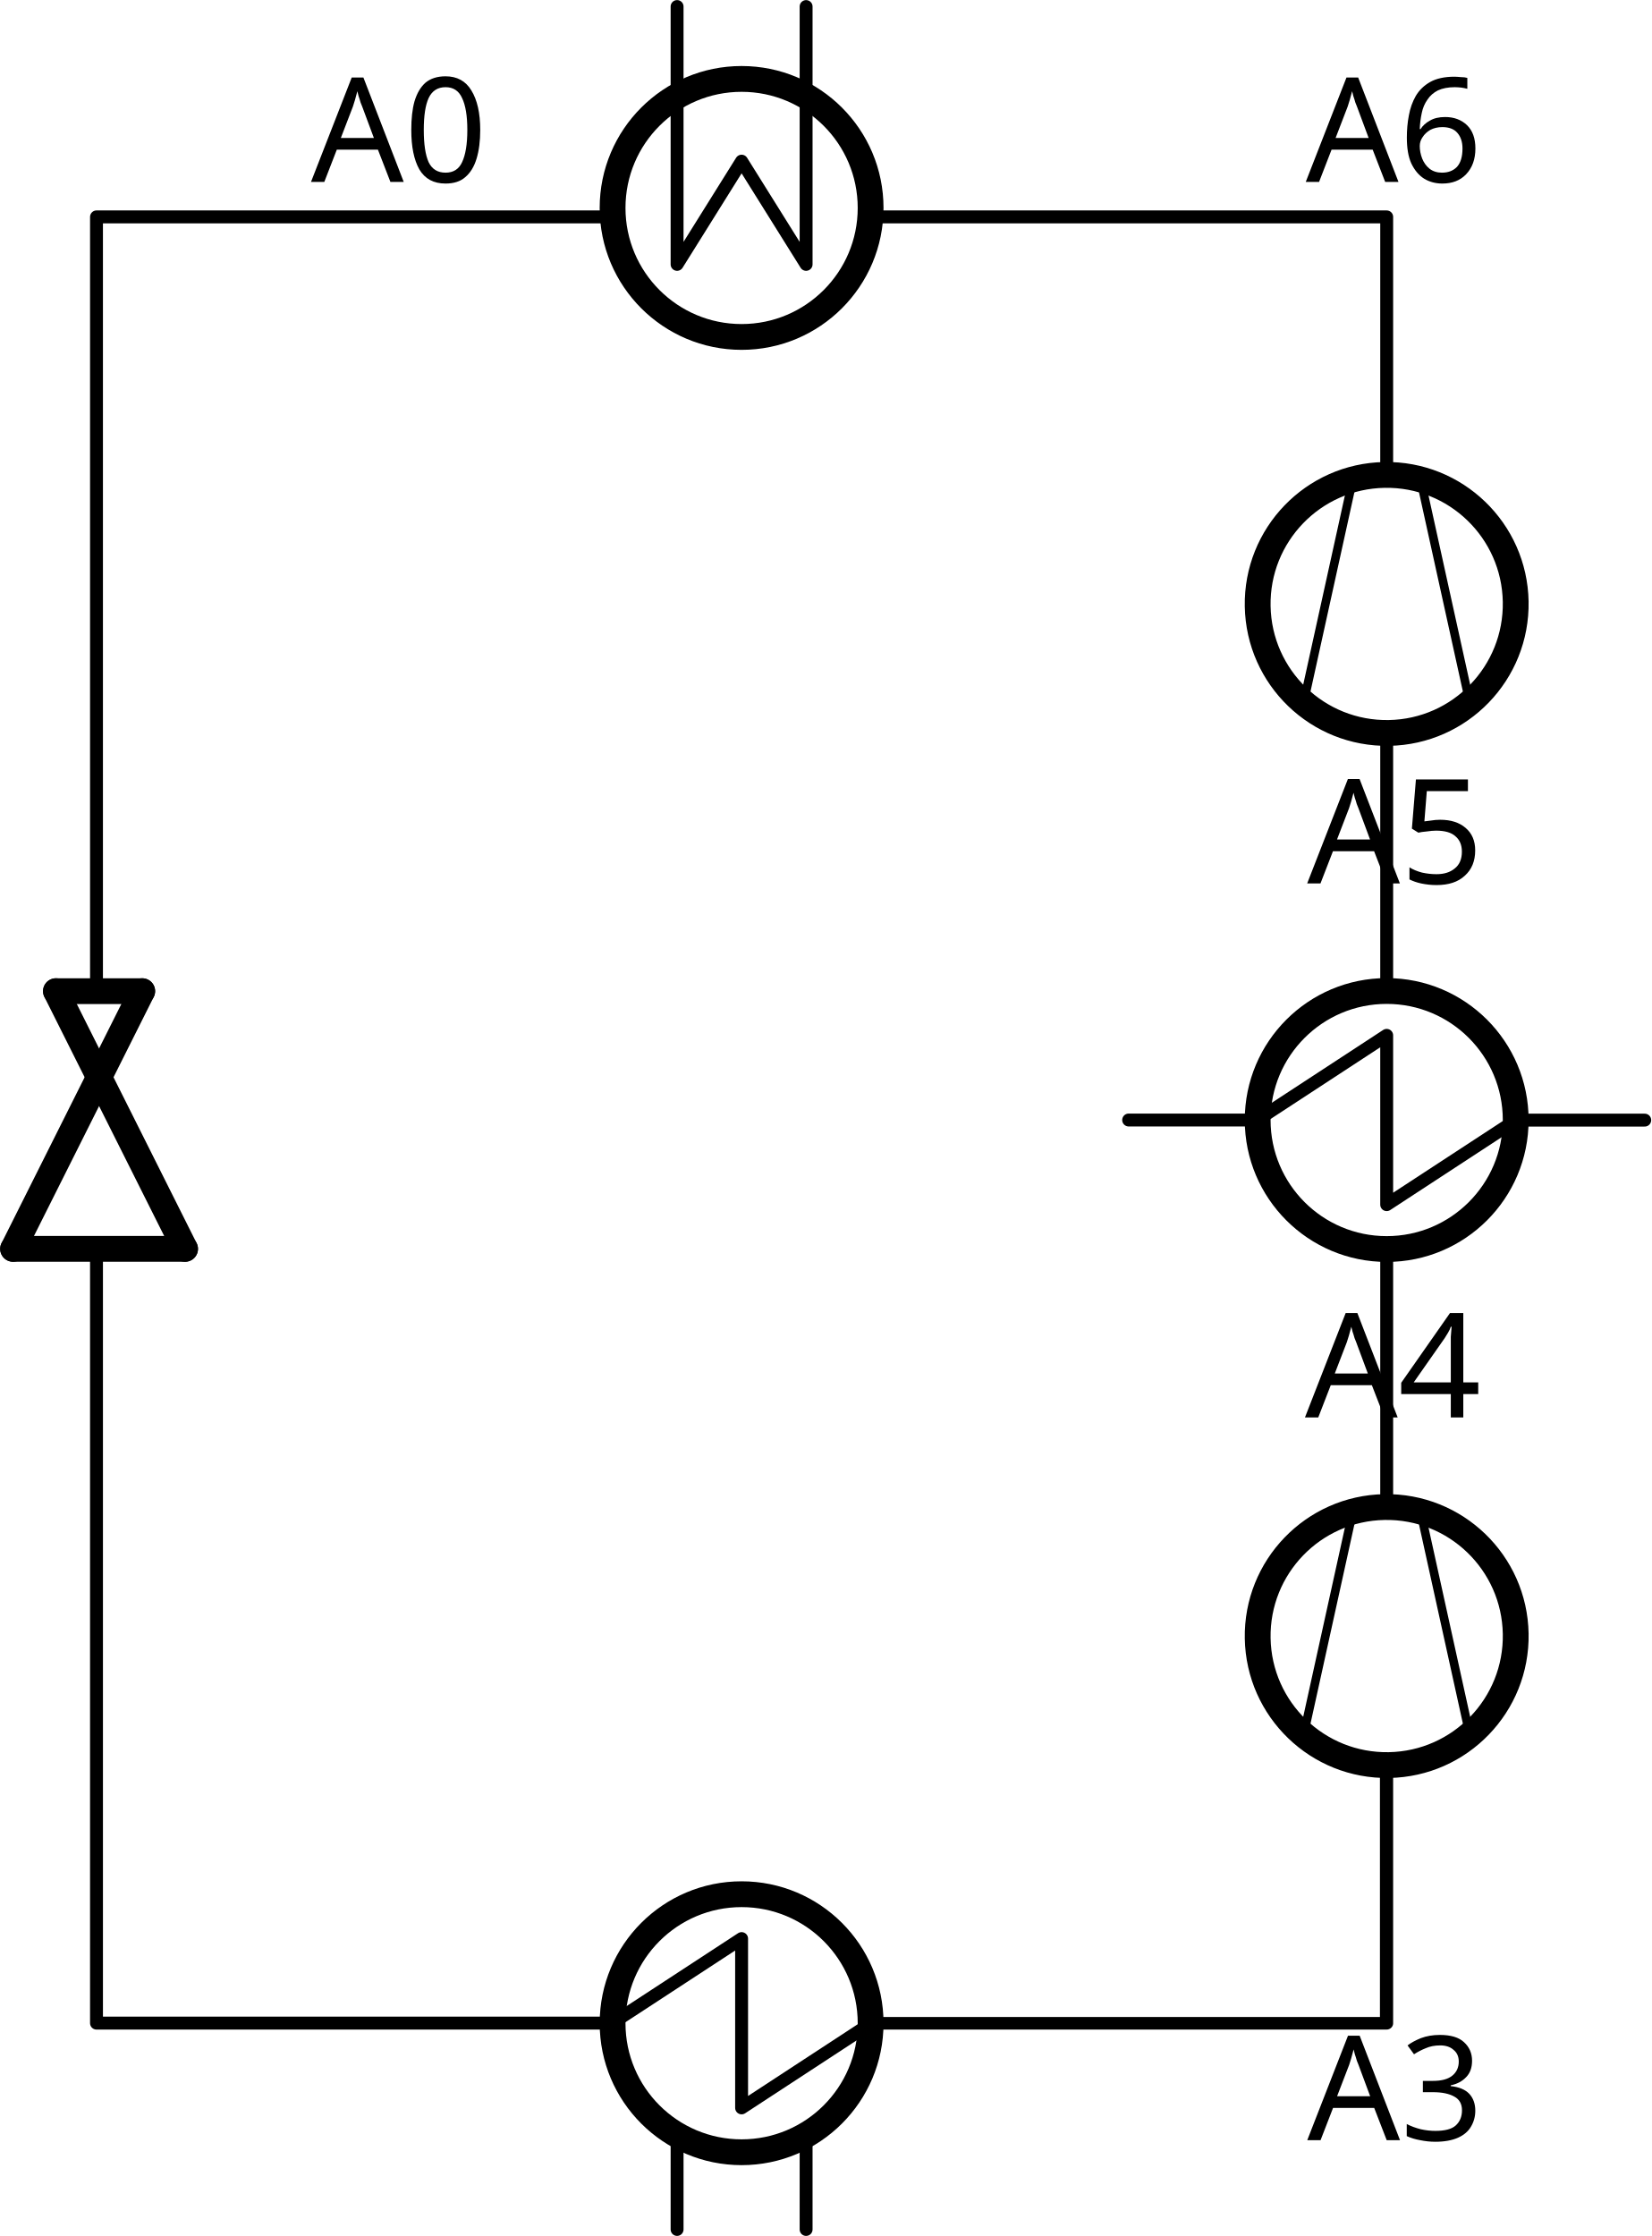
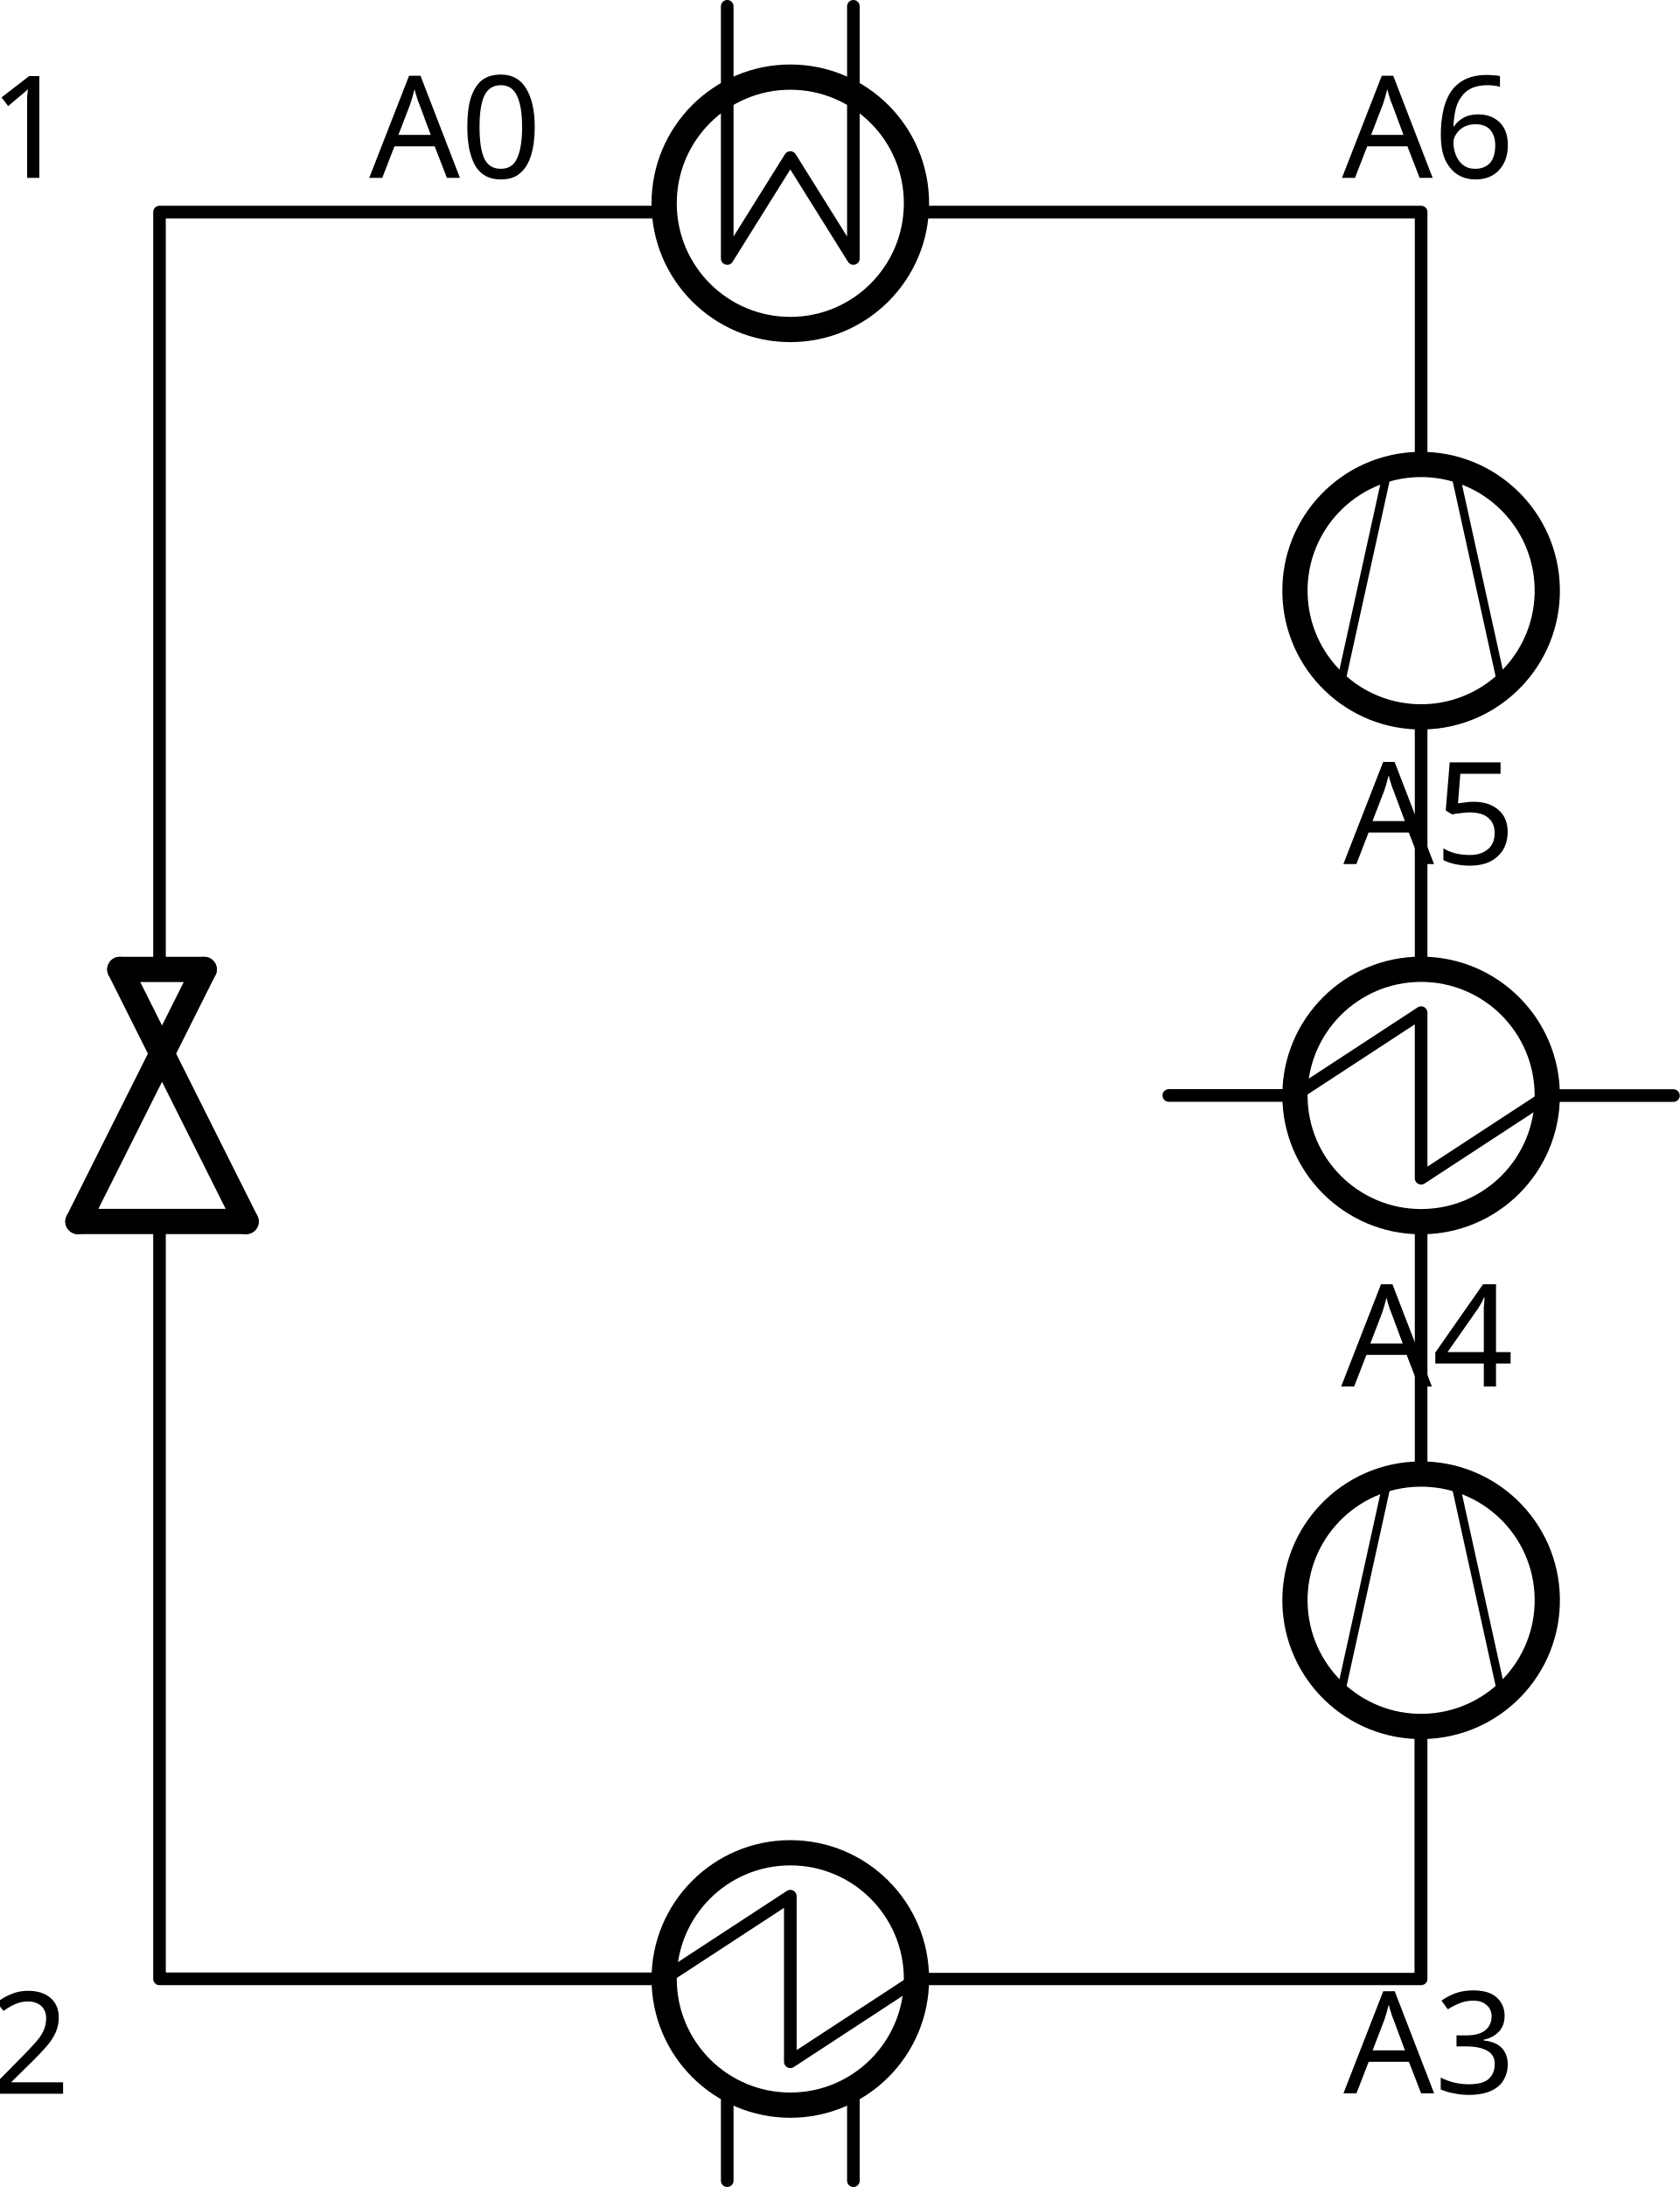
- <svg xmlns="http://www.w3.org/2000/svg" width="63.993mm" height="86.656mm" viewBox="0 0 63.993 86.656" version="1.1" id="svg8">
+ <svg xmlns="http://www.w3.org/2000/svg" width="66.571mm" height="86.649mm" viewBox="0 0 66.571 86.649" version="1.1" id="svg8">
  <defs id="defs2">
    </defs>
-   <g id="layer1" transform="translate(0.7397687,-215.5898)">
+   <g id="layer1" transform="translate(3.321134,-215.5933)">
    <g id="g968" transform="matrix(1.000082,0,0,1.000079,-4.568259,-31.03396)" style="stroke-width:1">
      <path style="fill:none;stroke:#000000;stroke-width:1;stroke-linecap:round;stroke-linejoin:round;stroke-miterlimit:4;stroke-dasharray:none;stroke-opacity:1" d="M 9.339,285.014 H 5.996" id="path824" />
      <path style="fill:none;stroke:#000000;stroke-width:1;stroke-linecap:round;stroke-linejoin:round;stroke-miterlimit:4;stroke-dasharray:none;stroke-opacity:1" d="M 5.996,285.014 11,295" id="path826" />
      <path style="fill:none;stroke:#000000;stroke-width:1;stroke-linecap:round;stroke-linejoin:round;stroke-miterlimit:4;stroke-dasharray:none;stroke-opacity:1" d="M 9.339,285.014 4.335,295" id="path828" />
      <path style="fill:none;stroke:#000000;stroke-width:1;stroke-linecap:round;stroke-linejoin:round;stroke-miterlimit:4;stroke-dasharray:none;stroke-opacity:1" d="M 11,295 H 4.335" id="path830" />
    </g>
    <path style="fill:none;stroke:#000000;stroke-width:0.425;stroke-linecap:butt;stroke-linejoin:round;stroke-miterlimit:4;stroke-dasharray:none;stroke-opacity:1" d="m 20,294 c 0,0 -17,0 -17,0 0,0 0,-25.457 0,-25.457" id="path4534" transform="matrix(1.17648,0,0,1.178443,-0.5294403,-52.46694)" />
    <path transform="matrix(0,-1.122814,1.176119,0,-292.7851,297.2746)" style="fill:none;stroke:#000000;stroke-width:0.435;stroke-linecap:butt;stroke-linejoin:round;stroke-miterlimit:4;stroke-dasharray:none;stroke-opacity:1" d="m 11.826,294 c 0,0 -8.911,0 -8.911,0 0,0 0,-17 0,-17" id="path4534-4" />
    <path transform="rotate(180,28,258.9978)" style="fill:none;stroke:#000000;stroke-width:0.5;stroke-linecap:butt;stroke-linejoin:round;stroke-miterlimit:4;stroke-dasharray:none;stroke-opacity:1" d="m 23,294 c 0,0 -20,0 -20,0 0,0 0,-10 0,-10" id="path4534-0" />
    <path transform="matrix(0,1.003369,-1.000001,0,297.0002,220.9855)" style="fill:none;stroke:#000000;stroke-width:0.499;stroke-linecap:butt;stroke-linejoin:round;stroke-miterlimit:4;stroke-dasharray:none;stroke-opacity:1" d="M 32.899,294 C 32.899,294 3,294 3,294 c 0,0 0,-20 0,-20" id="path4534-09" />
    <g id="g1471" transform="rotate(180,17,292.5)">
      <g transform="translate(-14.00627,14.0162)" id="g1443">
        <circle id="path5185-6-2-17-8" style="fill:none;stroke:#000000;stroke-width:1;stroke-linecap:round;stroke-linejoin:round;stroke-miterlimit:4;stroke-dasharray:none" cx="276.984" cy="-20.006" transform="rotate(90)" r="5" />
        <path id="path2736-7-4-6-1-7-7" style="fill:none;stroke:#000000;stroke-width:0.5;stroke-linecap:round;stroke-linejoin:round;stroke-miterlimit:4;stroke-dasharray:none" d="m 14.989,276.984 5.017,-3.281 v 6.561 l 5.017,-3.28" />
      </g>
      <path transform="matrix(0.9980036,0,0,0.9980036,0.00698734,0.5729289)" id="path1366" d="m 3.5,286.5 c 0,0 0,-3.5 0,-3.5" style="fill:none;stroke:#000000;stroke-width:0.501;stroke-linecap:round;stroke-linejoin:round;stroke-miterlimit:4;stroke-dasharray:none;stroke-opacity:1" />
      <path transform="matrix(0.9980036,0,0,0.9980036,5.007013,0.573481)" id="path1366-7" d="m 3.5,286.5 c 0,0 0,-3.5 0,-3.5" style="fill:none;stroke:#000000;stroke-width:0.501;stroke-linecap:round;stroke-linejoin:round;stroke-miterlimit:4;stroke-dasharray:none;stroke-opacity:1" />
    </g>
    <g transform="matrix(0.9970781,0,0,0.9970781,32.56326,-50.16378)" id="g1037-4" style="stroke-width:1.003">
      <ellipse transform="rotate(88.97039)" cy="-15.282" cx="290.328" id="path4405-2-2-1-6-2-8-11" style="color:#000000;clip-rule:nonzero;display:inline;overflow:visible;visibility:visible;isolation:auto;mix-blend-mode:normal;color-interpolation:sRGB;color-interpolation-filters:linearRGB;solid-color:#000000;solid-opacity:1;fill:none;fill-opacity:0.667;fill-rule:nonzero;stroke:#000000;stroke-width:1.003;stroke-linecap:round;stroke-linejoin:round;stroke-miterlimit:4;stroke-dasharray:none;stroke-dashoffset:0;stroke-opacity:1;color-rendering:auto;image-rendering:auto;shape-rendering:auto;text-rendering:auto;enable-background:accumulate" ry="5.015" rx="5.015" />
      <path id="path4587-8-94-9-1-2-10" d="m 17.205,294.132 1.959,-8.892" style="fill:none;fill-rule:evenodd;stroke:#000000;stroke-width:0.334;stroke-linecap:round;stroke-linejoin:round;stroke-miterlimit:4;stroke-dasharray:none;stroke-opacity:1" />
      <path style="fill:none;fill-rule:evenodd;stroke:#000000;stroke-width:0.334;stroke-linecap:round;stroke-linejoin:round;stroke-miterlimit:4;stroke-dasharray:none;stroke-opacity:1" d="m 23.788,294.132 -1.959,-8.892" id="path4587-8-94-9-1-9-2-4" />
    </g>
    <g id="g1439" transform="translate(7.3,-67.46463)">
      <circle r="5" transform="rotate(90)" cy="-20.7" cx="291.113" style="fill:none;stroke:#000000;stroke-width:1;stroke-linecap:round;stroke-linejoin:round;stroke-miterlimit:4;stroke-dasharray:none" id="path5185-8-6-5-2-6" />
      <path id="path1362-9" d="m 3.5,286.5 c 0,0 0,6.5 0,6.5 0,0 2.5,-4 2.5,-4 0,0 2.5,4 2.5,4 0,0 0,-6.5 0,-6.5" style="fill:none;stroke:#000000;stroke-width:0.5;stroke-linecap:round;stroke-linejoin:round;stroke-miterlimit:4;stroke-dasharray:none;stroke-opacity:1" transform="translate(14.7,0.3000017)" />
      <path transform="matrix(0.9980036,0,0,0.9980036,14.70699,0.8729317)" id="path1366-8" d="m 3.5,286.5 c 0,0 0,-3.5 0,-3.5" style="fill:none;stroke:#000000;stroke-width:0.501;stroke-linecap:round;stroke-linejoin:round;stroke-miterlimit:4;stroke-dasharray:none;stroke-opacity:1" />
      <path transform="matrix(0.9980036,0,0,0.9980036,19.70701,0.8734917)" id="path1366-7-1" d="m 3.5,286.5 c 0,0 0,-3.5 0,-3.5" style="fill:none;stroke:#000000;stroke-width:0.501;stroke-linecap:round;stroke-linejoin:round;stroke-miterlimit:4;stroke-dasharray:none;stroke-opacity:1" />
    </g>
    <g transform="matrix(0.9970781,0,0,0.9970781,32.56359,-10.16378)" id="g1037-4-2" style="stroke-width:1.003">
      <ellipse transform="rotate(88.97039)" cy="-15.282" cx="290.328" id="path4405-2-2-1-6-2-8-11-3" style="color:#000000;clip-rule:nonzero;display:inline;overflow:visible;visibility:visible;isolation:auto;mix-blend-mode:normal;color-interpolation:sRGB;color-interpolation-filters:linearRGB;solid-color:#000000;solid-opacity:1;fill:none;fill-opacity:0.667;fill-rule:nonzero;stroke:#000000;stroke-width:1.003;stroke-linecap:round;stroke-linejoin:round;stroke-miterlimit:4;stroke-dasharray:none;stroke-dashoffset:0;stroke-opacity:1;color-rendering:auto;image-rendering:auto;shape-rendering:auto;text-rendering:auto;enable-background:accumulate" ry="5.015" rx="5.015" />
      <path id="path4587-8-94-9-1-2-10-3" d="m 17.205,294.132 1.959,-8.892" style="fill:none;fill-rule:evenodd;stroke:#000000;stroke-width:0.334;stroke-linecap:round;stroke-linejoin:round;stroke-miterlimit:4;stroke-dasharray:none;stroke-opacity:1" />
      <path style="fill:none;fill-rule:evenodd;stroke:#000000;stroke-width:0.334;stroke-linecap:round;stroke-linejoin:round;stroke-miterlimit:4;stroke-dasharray:none;stroke-opacity:1" d="m 23.788,294.132 -1.959,-8.892" id="path4587-8-94-9-1-9-2-4-5" />
    </g>
    <path style="fill:none;stroke:#000000;stroke-width:0.5;stroke-linecap:butt;stroke-linejoin:miter;stroke-miterlimit:4;stroke-dasharray:none;stroke-opacity:1" d="m 53,273.5 c 0,0 0,-10 0,-10" id="path4633" transform="translate(0,0.4956323)" />
    <path transform="matrix(0.9091215,0,0,0.9091215,4.816561,5.350904)" style="fill:none;stroke:#000000;stroke-width:0.55;stroke-linecap:butt;stroke-linejoin:miter;stroke-miterlimit:4;stroke-dasharray:none;stroke-opacity:1" d="m 53,273.5 c 0,0 0,-11 0,-11" id="path4633-0" />
    <g id="g1443-1" transform="translate(32.99373,-17.98817)">
      <circle r="5" transform="rotate(90)" cy="-20.006" cx="276.984" style="fill:none;stroke:#000000;stroke-width:1;stroke-linecap:round;stroke-linejoin:round;stroke-miterlimit:4;stroke-dasharray:none" id="path5185-6-2-17-8-0" />
      <path d="m 14.989,276.984 5.017,-3.281 v 6.561 l 5.017,-3.28" style="fill:none;stroke:#000000;stroke-width:0.5;stroke-linecap:round;stroke-linejoin:round;stroke-miterlimit:4;stroke-dasharray:none" id="path2736-7-4-6-1-7-7-5" />
    </g>
    <path style="fill:none;stroke:#000000;stroke-width:0.5;stroke-linecap:round;stroke-linejoin:miter;stroke-miterlimit:4;stroke-dasharray:none;stroke-opacity:1" d="m 48,259 c 0,0 -5,0 -5,0" id="path4697" transform="translate(0,-0.00436683)" />
-     <path transform="translate(15,3.5833089e-6)" style="fill:none;stroke:#000000;stroke-width:0.5;stroke-linecap:round;stroke-linejoin:miter;stroke-miterlimit:4;stroke-dasharray:none;stroke-opacity:1" d="m 48,259 c 0,0 -5,0 -5,0" id="path4697-5" />
+     <path transform="translate(15)" style="fill:none;stroke:#000000;stroke-width:0.5;stroke-linecap:round;stroke-linejoin:miter;stroke-miterlimit:4;stroke-dasharray:none;stroke-opacity:1" d="m 48,259 c 0,0 -5,0 -5,0" id="path4697-5" />
    <text xml:space="preserve" style="font-style:normal;font-variant:normal;font-weight:normal;font-stretch:normal;font-size:5.644px;line-height:1.25;font-family:Carlito;-inkscape-font-specification:'Carlito, Normal';font-variant-ligatures:normal;font-variant-caps:normal;font-variant-numeric:normal;font-feature-settings:normal;text-align:center;letter-spacing:0px;word-spacing:0px;writing-mode:lr-tb;text-anchor:middle;fill:#000000;fill-opacity:1;stroke:none;stroke-width:0.265" x="18.399" y="222.638" id="text868">
      <tspan id="tspan866" x="18.399" y="222.638" style="font-style:normal;font-variant:normal;font-weight:normal;font-stretch:normal;font-size:5.644px;font-family:Carlito;-inkscape-font-specification:'Carlito, Normal';font-variant-ligatures:normal;font-variant-caps:normal;font-variant-numeric:normal;font-feature-settings:normal;text-align:center;writing-mode:lr-tb;text-anchor:middle;stroke-width:0.265">A0</tspan>
    </text>
    <text xml:space="preserve" style="font-style:normal;font-variant:normal;font-weight:normal;font-stretch:normal;font-size:5.644px;line-height:1.25;font-family:Carlito;-inkscape-font-specification:'Carlito, Normal';font-variant-ligatures:normal;font-variant-caps:normal;font-variant-numeric:normal;font-feature-settings:normal;text-align:center;letter-spacing:0px;word-spacing:0px;writing-mode:lr-tb;text-anchor:middle;fill:#000000;fill-opacity:1;stroke:none;stroke-width:0.265" x="-0.28" y="222.642" id="text868-5">
      <tspan id="tspan866-6" x="-0.28" y="222.642" style="font-style:normal;font-variant:normal;font-weight:normal;font-stretch:normal;font-size:5.644px;font-family:Carlito;-inkscape-font-specification:'Carlito, Normal';font-variant-ligatures:normal;font-variant-caps:normal;font-variant-numeric:normal;font-feature-settings:normal;text-align:center;writing-mode:lr-tb;text-anchor:middle;stroke-width:0.265">A1</tspan>
    </text>
    <text xml:space="preserve" style="font-style:normal;font-variant:normal;font-weight:normal;font-stretch:normal;font-size:5.644px;line-height:1.25;font-family:Carlito;-inkscape-font-specification:'Carlito, Normal';font-variant-ligatures:normal;font-variant-caps:normal;font-variant-numeric:normal;font-feature-settings:normal;text-align:center;letter-spacing:0px;word-spacing:0px;writing-mode:lr-tb;text-anchor:middle;fill:#000000;fill-opacity:1;stroke:none;stroke-width:0.265" x="-0.276" y="298.547" id="text868-8">
      <tspan id="tspan866-61" x="-0.276" y="298.547" style="font-style:normal;font-variant:normal;font-weight:normal;font-stretch:normal;font-size:5.644px;font-family:Carlito;-inkscape-font-specification:'Carlito, Normal';font-variant-ligatures:normal;font-variant-caps:normal;font-variant-numeric:normal;font-feature-settings:normal;text-align:center;writing-mode:lr-tb;text-anchor:middle;stroke-width:0.265">A2</tspan>
    </text>
    <text xml:space="preserve" style="font-style:normal;font-variant:normal;font-weight:normal;font-stretch:normal;font-size:5.644px;line-height:1.25;font-family:Carlito;-inkscape-font-specification:'Carlito, Normal';font-variant-ligatures:normal;font-variant-caps:normal;font-variant-numeric:normal;font-feature-settings:normal;text-align:center;letter-spacing:0px;word-spacing:0px;writing-mode:lr-tb;text-anchor:middle;fill:#000000;fill-opacity:1;stroke:none;stroke-width:0.265" x="57.009" y="298.53" id="text868-4">
      <tspan id="tspan866-1" x="57.009" y="298.53" style="font-style:normal;font-variant:normal;font-weight:normal;font-stretch:normal;font-size:5.644px;font-family:Carlito;-inkscape-font-specification:'Carlito, Normal';font-variant-ligatures:normal;font-variant-caps:normal;font-variant-numeric:normal;font-feature-settings:normal;text-align:center;writing-mode:lr-tb;text-anchor:middle;stroke-width:0.265">A3</tspan>
    </text>
    <text xml:space="preserve" style="font-style:normal;font-variant:normal;font-weight:normal;font-stretch:normal;font-size:5.644px;line-height:1.25;font-family:Carlito;-inkscape-font-specification:'Carlito, Normal';font-variant-ligatures:normal;font-variant-caps:normal;font-variant-numeric:normal;font-feature-settings:normal;text-align:center;letter-spacing:0px;word-spacing:0px;writing-mode:lr-tb;text-anchor:middle;fill:#000000;fill-opacity:1;stroke:none;stroke-width:0.265" x="56.919" y="270.527" id="text868-42">
      <tspan id="tspan866-7" x="56.919" y="270.527" style="font-style:normal;font-variant:normal;font-weight:normal;font-stretch:normal;font-size:5.644px;font-family:Carlito;-inkscape-font-specification:'Carlito, Normal';font-variant-ligatures:normal;font-variant-caps:normal;font-variant-numeric:normal;font-feature-settings:normal;text-align:center;writing-mode:lr-tb;text-anchor:middle;stroke-width:0.265">A4</tspan>
    </text>
    <text xml:space="preserve" style="font-style:normal;font-variant:normal;font-weight:normal;font-stretch:normal;font-size:5.644px;line-height:1.25;font-family:Carlito;-inkscape-font-specification:'Carlito, Normal';font-variant-ligatures:normal;font-variant-caps:normal;font-variant-numeric:normal;font-feature-settings:normal;text-align:center;letter-spacing:0px;word-spacing:0px;writing-mode:lr-tb;text-anchor:middle;fill:#000000;fill-opacity:1;stroke:none;stroke-width:0.265" x="57.003" y="249.827" id="text868-42-5">
      <tspan id="tspan866-7-1" x="57.003" y="249.827" style="font-style:normal;font-variant:normal;font-weight:normal;font-stretch:normal;font-size:5.644px;font-family:Carlito;-inkscape-font-specification:'Carlito, Normal';font-variant-ligatures:normal;font-variant-caps:normal;font-variant-numeric:normal;font-feature-settings:normal;text-align:center;writing-mode:lr-tb;text-anchor:middle;stroke-width:0.265">A5</tspan>
    </text>
    <text xml:space="preserve" style="font-style:normal;font-variant:normal;font-weight:normal;font-stretch:normal;font-size:5.644px;line-height:1.25;font-family:Carlito;-inkscape-font-specification:'Carlito, Normal';font-variant-ligatures:normal;font-variant-caps:normal;font-variant-numeric:normal;font-feature-settings:normal;text-align:center;letter-spacing:0px;word-spacing:0px;writing-mode:lr-tb;text-anchor:middle;fill:#000000;fill-opacity:1;stroke:none;stroke-width:0.265" x="56.949" y="222.637" id="text868-42-2">
      <tspan id="tspan866-7-3" x="56.949" y="222.637" style="font-style:normal;font-variant:normal;font-weight:normal;font-stretch:normal;font-size:5.644px;font-family:Carlito;-inkscape-font-specification:'Carlito, Normal';font-variant-ligatures:normal;font-variant-caps:normal;font-variant-numeric:normal;font-feature-settings:normal;text-align:center;writing-mode:lr-tb;text-anchor:middle;stroke-width:0.265">A6</tspan>
    </text>
  </g>
</svg>
